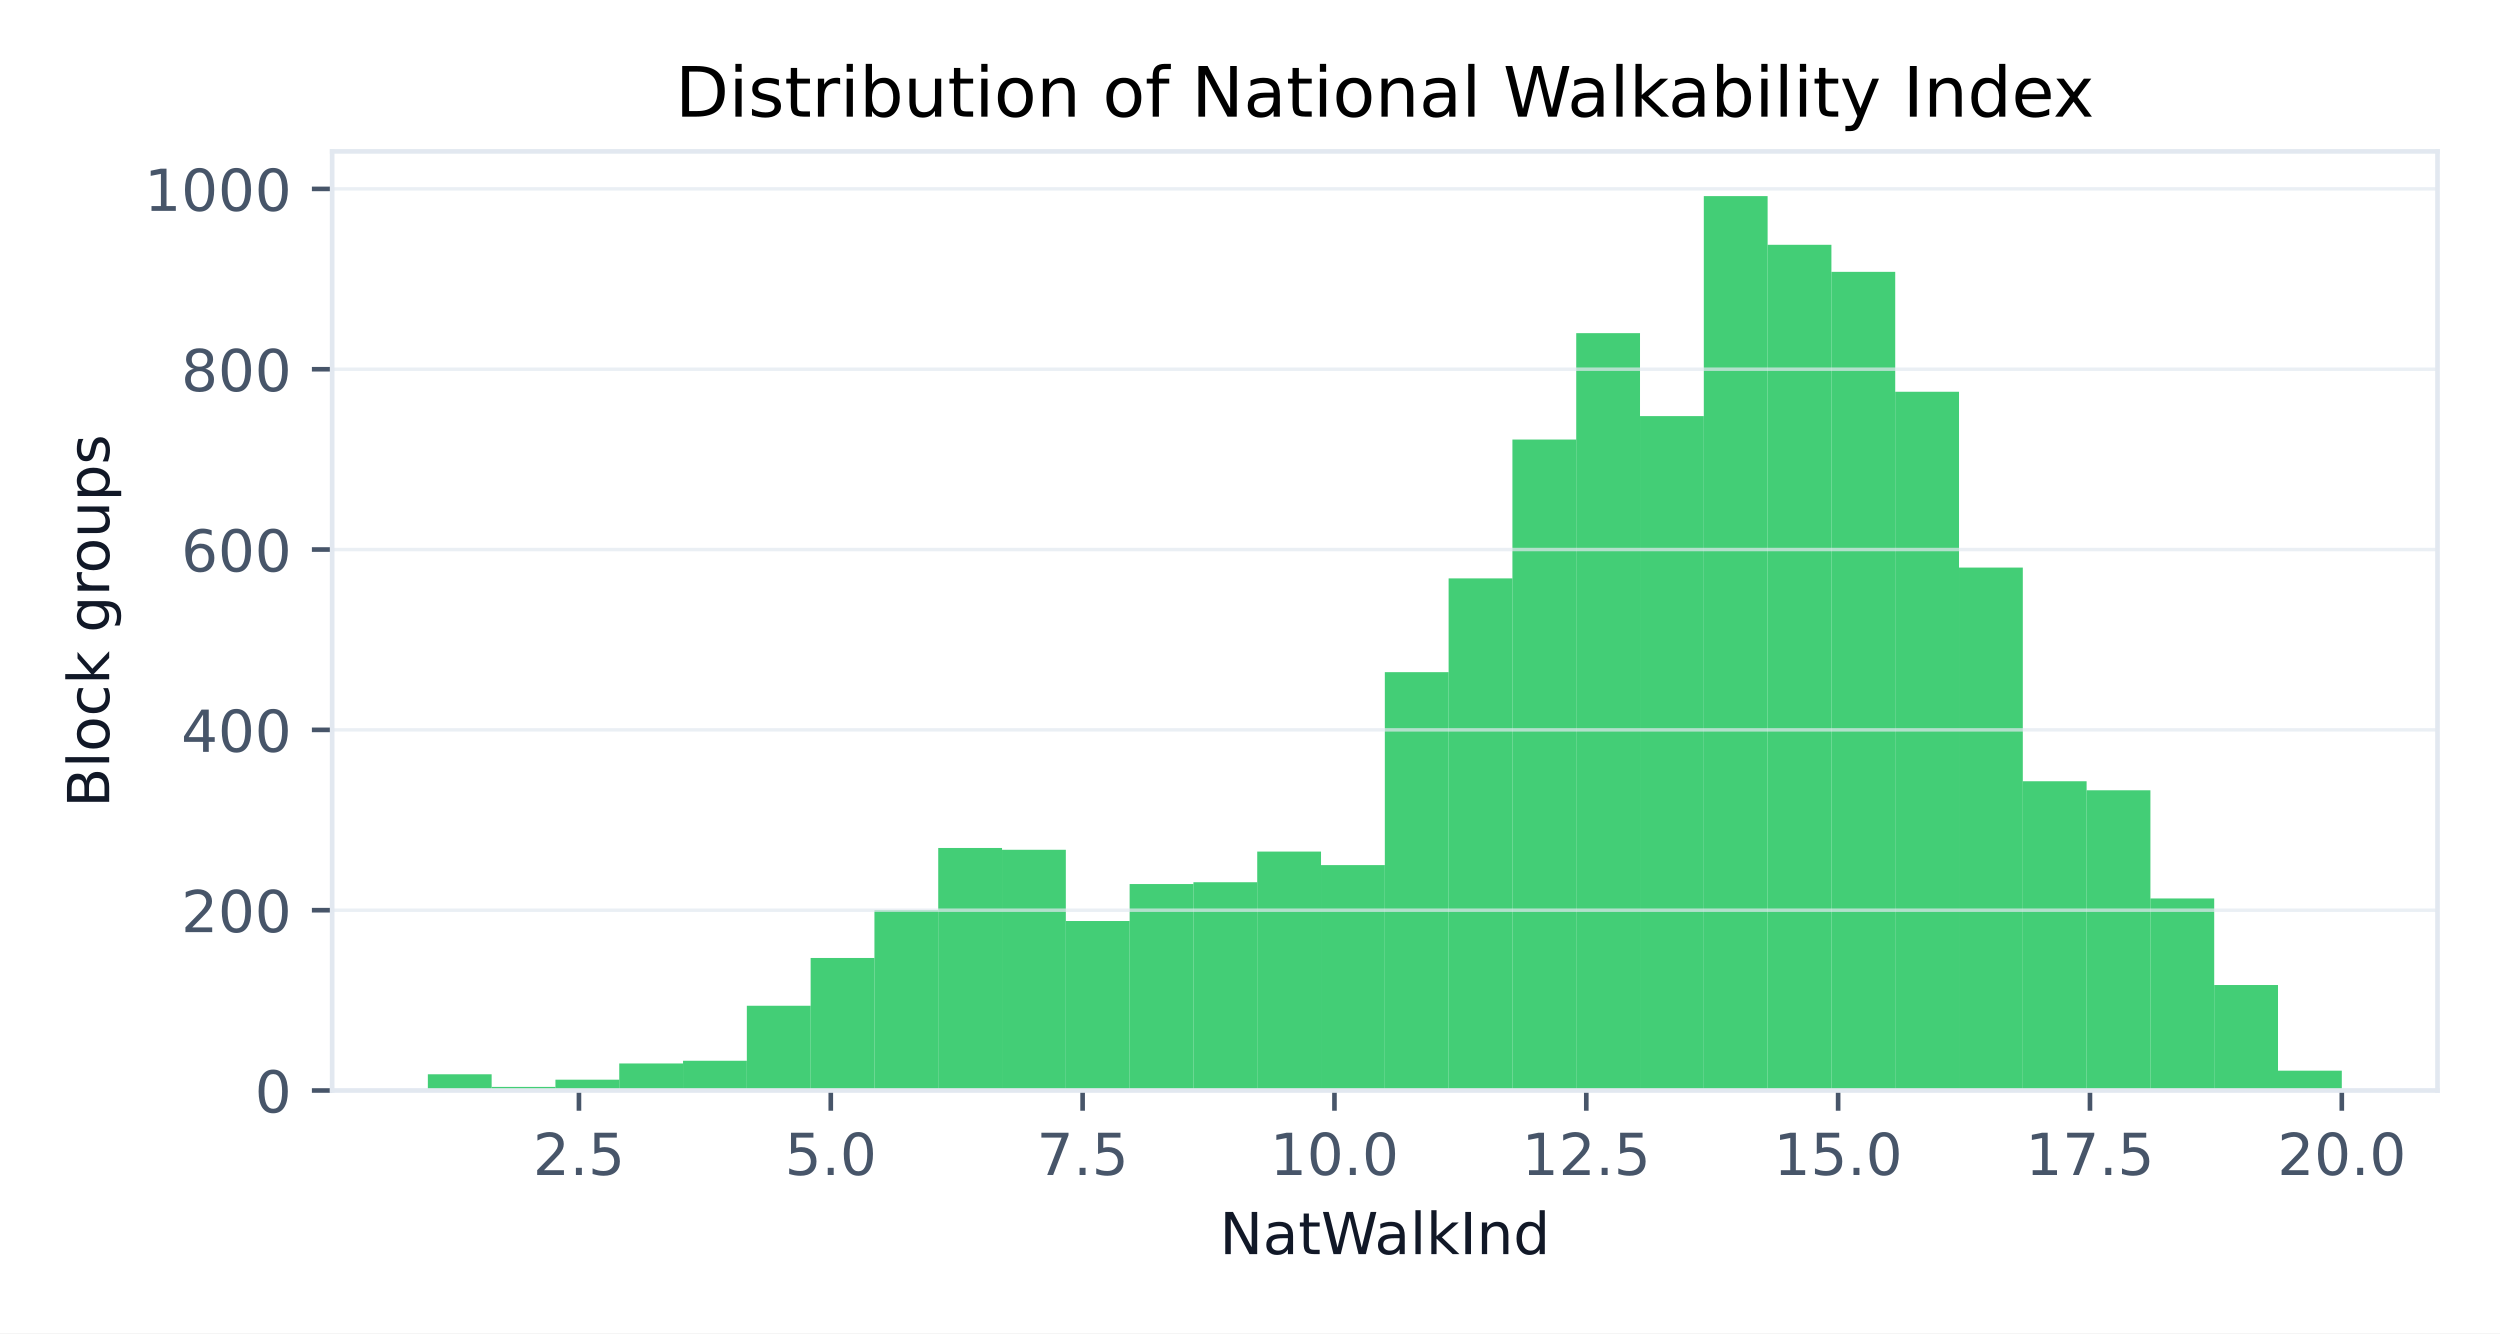
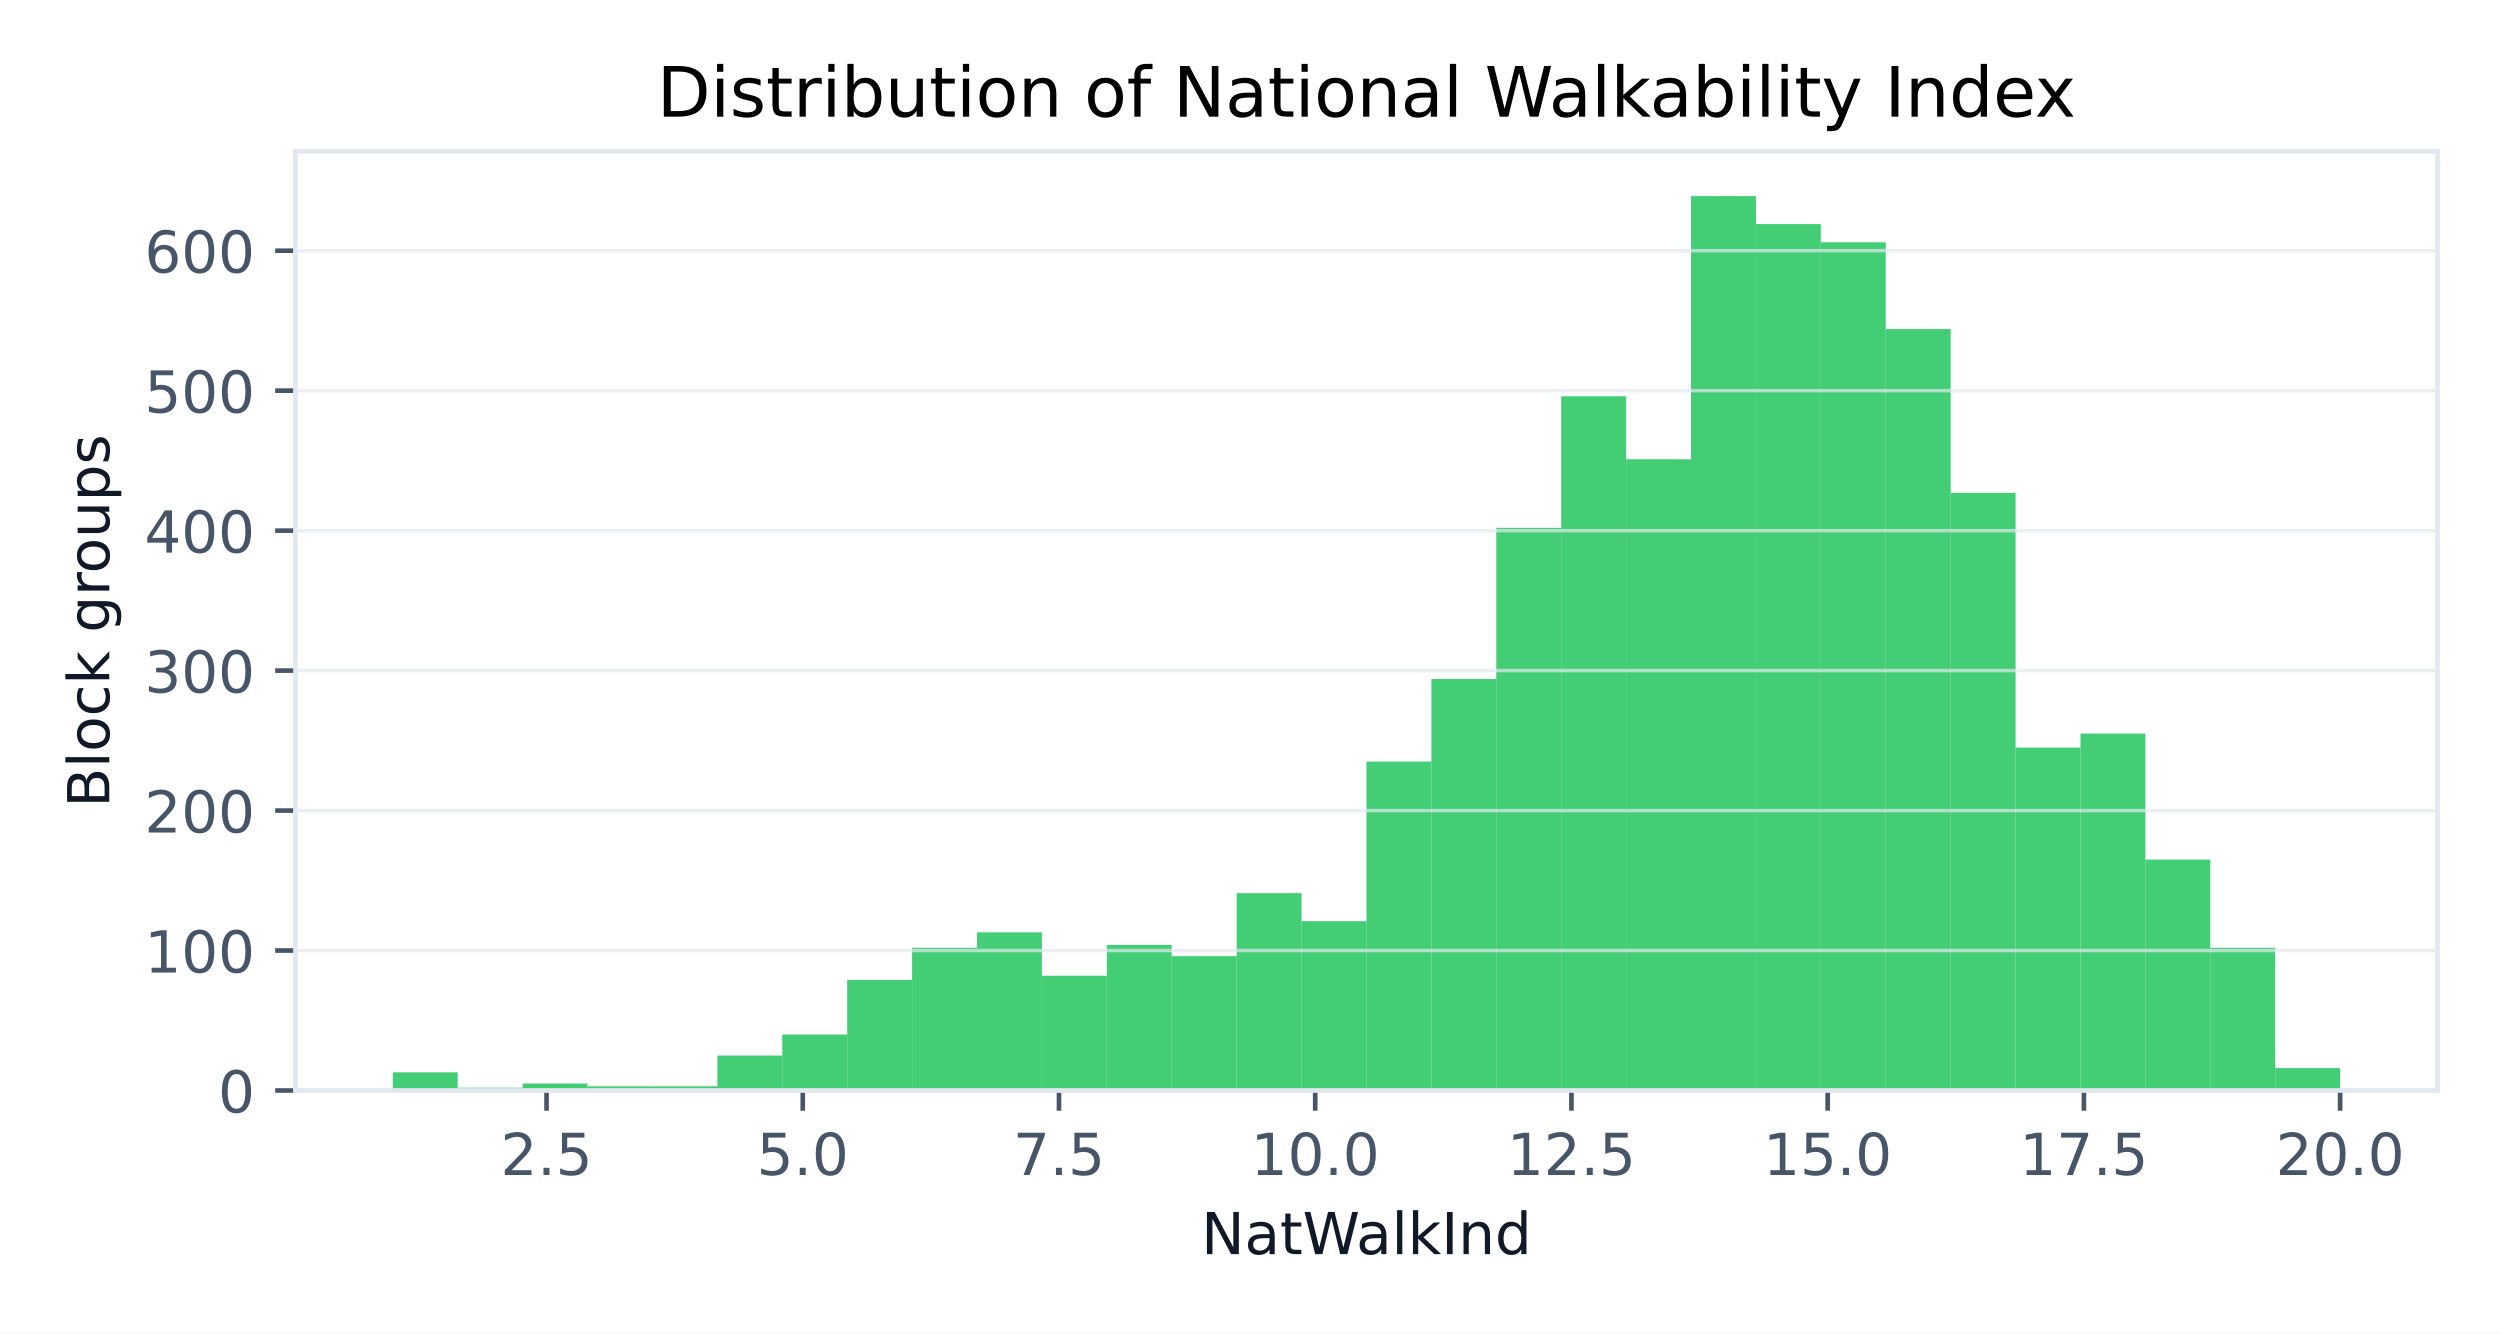
<svg xmlns="http://www.w3.org/2000/svg" xmlns:xlink="http://www.w3.org/1999/xlink" width="432pt" height="230.4pt" viewBox="0 0 432 230.4" version="1.1">
  <defs>
    <style type="text/css">*{stroke-linejoin: round; stroke-linecap: butt}</style>
  </defs>
  <g id="figure_1">
    <g id="patch_1">
      <path d="M 0 230.4  L 432 230.4  L 432 0  L 0 0  z " style="fill: #ffffff" />
    </g>
    <g id="axes_1">
      <g id="patch_2">
-         <path d="M 57.395 188.44  L 421.2 188.44  L 421.2 26.16  L 57.395 26.16  z " style="fill: #ffffff" />
+         <path d="M 51.05 188.44  L 421.2 188.44  L 421.2 26.16  L 51.05 26.16  z " style="fill: #ffffff" />
      </g>
      <g id="patch_3">
-         <path d="M 73.932 188.44  L 84.956 188.44  L 84.956 185.636  L 73.932 185.636  z " clip-path="url(#pb250037f24)" style="fill: #22c55e; opacity: 0.85" />
+         <path d="M 67.875 188.44  L 79.092 188.44  L 79.092 185.296  L 67.875 185.296  z " clip-path="url(#p5203c48e9d)" style="fill: #22c55e; opacity: 0.85" />
      </g>
      <g id="patch_4">
-         <path d="M 84.956 188.44  L 95.98 188.44  L 95.98 187.817  L 84.956 187.817  z " clip-path="url(#pb250037f24)" style="fill: #22c55e; opacity: 0.85" />
+         <path d="M 79.092 188.44  L 90.308 188.44  L 90.308 187.956  L 79.092 187.956  z " clip-path="url(#p5203c48e9d)" style="fill: #22c55e; opacity: 0.85" />
      </g>
      <g id="patch_5">
-         <path d="M 95.98 188.44  L 107.005 188.44  L 107.005 186.57  L 95.98 186.57  z " clip-path="url(#pb250037f24)" style="fill: #22c55e; opacity: 0.85" />
+         <path d="M 90.308 188.44  L 101.525 188.44  L 101.525 187.231  L 90.308 187.231  z " clip-path="url(#p5203c48e9d)" style="fill: #22c55e; opacity: 0.85" />
      </g>
      <g id="patch_6">
-         <path d="M 107.005 188.44  L 118.029 188.44  L 118.029 183.766  L 107.005 183.766  z " clip-path="url(#pb250037f24)" style="fill: #22c55e; opacity: 0.85" />
+         <path d="M 101.525 188.44  L 112.742 188.44  L 112.742 187.714  L 101.525 187.714  z " clip-path="url(#p5203c48e9d)" style="fill: #22c55e; opacity: 0.85" />
      </g>
      <g id="patch_7">
-         <path d="M 118.029 188.44  L 129.054 188.44  L 129.054 183.299  L 118.029 183.299  z " clip-path="url(#pb250037f24)" style="fill: #22c55e; opacity: 0.85" />
+         <path d="M 112.742 188.44  L 123.958 188.44  L 123.958 187.714  L 112.742 187.714  z " clip-path="url(#p5203c48e9d)" style="fill: #22c55e; opacity: 0.85" />
      </g>
      <g id="patch_8">
-         <path d="M 129.054 188.44  L 140.078 188.44  L 140.078 173.795  L 129.054 173.795  z " clip-path="url(#pb250037f24)" style="fill: #22c55e; opacity: 0.85" />
+         <path d="M 123.958 188.44  L 135.175 188.44  L 135.175 182.393  L 123.958 182.393  z " clip-path="url(#p5203c48e9d)" style="fill: #22c55e; opacity: 0.85" />
      </g>
      <g id="patch_9">
-         <path d="M 140.078 188.44  L 151.102 188.44  L 151.102 165.538  L 140.078 165.538  z " clip-path="url(#pb250037f24)" style="fill: #22c55e; opacity: 0.85" />
+         <path d="M 135.175 188.44  L 146.392 188.44  L 146.392 178.765  L 135.175 178.765  z " clip-path="url(#p5203c48e9d)" style="fill: #22c55e; opacity: 0.85" />
      </g>
      <g id="patch_10">
-         <path d="M 151.102 188.44  L 162.127 188.44  L 162.127 157.28  L 151.102 157.28  z " clip-path="url(#pb250037f24)" style="fill: #22c55e; opacity: 0.85" />
+         <path d="M 146.392 188.44  L 157.608 188.44  L 157.608 169.333  L 146.392 169.333  z " clip-path="url(#p5203c48e9d)" style="fill: #22c55e; opacity: 0.85" />
      </g>
      <g id="patch_11">
-         <path d="M 162.127 188.44  L 173.151 188.44  L 173.151 146.53  L 162.127 146.53  z " clip-path="url(#pb250037f24)" style="fill: #22c55e; opacity: 0.85" />
+         <path d="M 157.608 188.44  L 168.825 188.44  L 168.825 163.77  L 157.608 163.77  z " clip-path="url(#p5203c48e9d)" style="fill: #22c55e; opacity: 0.85" />
      </g>
      <g id="patch_12">
-         <path d="M 173.151 188.44  L 184.176 188.44  L 184.176 146.842  L 173.151 146.842  z " clip-path="url(#pb250037f24)" style="fill: #22c55e; opacity: 0.85" />
+         <path d="M 168.825 188.44  L 180.042 188.44  L 180.042 161.109  L 168.825 161.109  z " clip-path="url(#p5203c48e9d)" style="fill: #22c55e; opacity: 0.85" />
      </g>
      <g id="patch_13">
-         <path d="M 184.176 188.44  L 195.2 188.44  L 195.2 159.15  L 184.176 159.15  z " clip-path="url(#pb250037f24)" style="fill: #22c55e; opacity: 0.85" />
+         <path d="M 180.042 188.44  L 191.258 188.44  L 191.258 168.607  L 180.042 168.607  z " clip-path="url(#p5203c48e9d)" style="fill: #22c55e; opacity: 0.85" />
      </g>
      <g id="patch_14">
-         <path d="M 195.2 188.44  L 206.224 188.44  L 206.224 152.762  L 195.2 152.762  z " clip-path="url(#pb250037f24)" style="fill: #22c55e; opacity: 0.85" />
+         <path d="M 191.258 188.44  L 202.475 188.44  L 202.475 163.286  L 191.258 163.286  z " clip-path="url(#p5203c48e9d)" style="fill: #22c55e; opacity: 0.85" />
      </g>
      <g id="patch_15">
-         <path d="M 206.224 188.44  L 217.249 188.44  L 217.249 152.45  L 206.224 152.45  z " clip-path="url(#pb250037f24)" style="fill: #22c55e; opacity: 0.85" />
+         <path d="M 202.475 188.44  L 213.692 188.44  L 213.692 165.221  L 202.475 165.221  z " clip-path="url(#p5203c48e9d)" style="fill: #22c55e; opacity: 0.85" />
      </g>
      <g id="patch_16">
-         <path d="M 217.249 188.44  L 228.273 188.44  L 228.273 147.153  L 217.249 147.153  z " clip-path="url(#pb250037f24)" style="fill: #22c55e; opacity: 0.85" />
+         <path d="M 213.692 188.44  L 224.908 188.44  L 224.908 154.337  L 213.692 154.337  z " clip-path="url(#p5203c48e9d)" style="fill: #22c55e; opacity: 0.85" />
      </g>
      <g id="patch_17">
-         <path d="M 228.273 188.44  L 239.298 188.44  L 239.298 149.49  L 228.273 149.49  z " clip-path="url(#pb250037f24)" style="fill: #22c55e; opacity: 0.85" />
+         <path d="M 224.908 188.44  L 236.125 188.44  L 236.125 159.174  L 224.908 159.174  z " clip-path="url(#p5203c48e9d)" style="fill: #22c55e; opacity: 0.85" />
      </g>
      <g id="patch_18">
-         <path d="M 239.298 188.44  L 250.322 188.44  L 250.322 116.149  L 239.298 116.149  z " clip-path="url(#pb250037f24)" style="fill: #22c55e; opacity: 0.85" />
+         <path d="M 236.125 188.44  L 247.342 188.44  L 247.342 131.601  L 236.125 131.601  z " clip-path="url(#p5203c48e9d)" style="fill: #22c55e; opacity: 0.85" />
      </g>
      <g id="patch_19">
-         <path d="M 250.322 188.44  L 261.346 188.44  L 261.346 99.946  L 250.322 99.946  z " clip-path="url(#pb250037f24)" style="fill: #22c55e; opacity: 0.85" />
+         <path d="M 247.342 188.44  L 258.558 188.44  L 258.558 117.331  L 247.342 117.331  z " clip-path="url(#p5203c48e9d)" style="fill: #22c55e; opacity: 0.85" />
      </g>
      <g id="patch_20">
-         <path d="M 261.346 188.44  L 272.371 188.44  L 272.371 75.953  L 261.346 75.953  z " clip-path="url(#pb250037f24)" style="fill: #22c55e; opacity: 0.85" />
+         <path d="M 258.558 188.44  L 269.775 188.44  L 269.775 91.21  L 258.558 91.21  z " clip-path="url(#p5203c48e9d)" style="fill: #22c55e; opacity: 0.85" />
      </g>
      <g id="patch_21">
-         <path d="M 272.371 188.44  L 283.395 188.44  L 283.395 57.569  L 272.371 57.569  z " clip-path="url(#pb250037f24)" style="fill: #22c55e; opacity: 0.85" />
+         <path d="M 269.775 188.44  L 280.992 188.44  L 280.992 68.474  L 269.775 68.474  z " clip-path="url(#p5203c48e9d)" style="fill: #22c55e; opacity: 0.85" />
      </g>
      <g id="patch_22">
-         <path d="M 283.395 188.44  L 294.419 188.44  L 294.419 71.903  L 283.395 71.903  z " clip-path="url(#pb250037f24)" style="fill: #22c55e; opacity: 0.85" />
+         <path d="M 280.992 188.44  L 292.208 188.44  L 292.208 79.358  L 280.992 79.358  z " clip-path="url(#p5203c48e9d)" style="fill: #22c55e; opacity: 0.85" />
      </g>
      <g id="patch_23">
-         <path d="M 294.419 188.44  L 305.444 188.44  L 305.444 33.888  L 294.419 33.888  z " clip-path="url(#pb250037f24)" style="fill: #22c55e; opacity: 0.85" />
+         <path d="M 292.208 188.44  L 303.425 188.44  L 303.425 33.888  L 292.208 33.888  z " clip-path="url(#p5203c48e9d)" style="fill: #22c55e; opacity: 0.85" />
      </g>
      <g id="patch_24">
-         <path d="M 305.444 188.44  L 316.468 188.44  L 316.468 42.301  L 305.444 42.301  z " clip-path="url(#pb250037f24)" style="fill: #22c55e; opacity: 0.85" />
+         <path d="M 303.425 188.44  L 314.642 188.44  L 314.642 38.725  L 303.425 38.725  z " clip-path="url(#p5203c48e9d)" style="fill: #22c55e; opacity: 0.85" />
      </g>
      <g id="patch_25">
-         <path d="M 316.468 188.44  L 327.493 188.44  L 327.493 46.975  L 316.468 46.975  z " clip-path="url(#pb250037f24)" style="fill: #22c55e; opacity: 0.85" />
+         <path d="M 314.642 188.44  L 325.858 188.44  L 325.858 41.869  L 314.642 41.869  z " clip-path="url(#p5203c48e9d)" style="fill: #22c55e; opacity: 0.85" />
      </g>
      <g id="patch_26">
-         <path d="M 327.493 188.44  L 338.517 188.44  L 338.517 67.696  L 327.493 67.696  z " clip-path="url(#pb250037f24)" style="fill: #22c55e; opacity: 0.85" />
+         <path d="M 325.858 188.44  L 337.075 188.44  L 337.075 56.865  L 325.858 56.865  z " clip-path="url(#p5203c48e9d)" style="fill: #22c55e; opacity: 0.85" />
      </g>
      <g id="patch_27">
-         <path d="M 338.517 188.44  L 349.541 188.44  L 349.541 98.077  L 338.517 98.077  z " clip-path="url(#pb250037f24)" style="fill: #22c55e; opacity: 0.85" />
+         <path d="M 337.075 188.44  L 348.292 188.44  L 348.292 85.163  L 337.075 85.163  z " clip-path="url(#p5203c48e9d)" style="fill: #22c55e; opacity: 0.85" />
      </g>
      <g id="patch_28">
-         <path d="M 349.541 188.44  L 360.566 188.44  L 360.566 135.001  L 349.541 135.001  z " clip-path="url(#pb250037f24)" style="fill: #22c55e; opacity: 0.85" />
+         <path d="M 348.292 188.44  L 359.508 188.44  L 359.508 129.183  L 348.292 129.183  z " clip-path="url(#p5203c48e9d)" style="fill: #22c55e; opacity: 0.85" />
      </g>
      <g id="patch_29">
-         <path d="M 360.566 188.44  L 371.59 188.44  L 371.59 136.559  L 360.566 136.559  z " clip-path="url(#pb250037f24)" style="fill: #22c55e; opacity: 0.85" />
+         <path d="M 359.508 188.44  L 370.725 188.44  L 370.725 126.764  L 359.508 126.764  z " clip-path="url(#p5203c48e9d)" style="fill: #22c55e; opacity: 0.85" />
      </g>
      <g id="patch_30">
-         <path d="M 371.59 188.44  L 382.615 188.44  L 382.615 155.255  L 371.59 155.255  z " clip-path="url(#pb250037f24)" style="fill: #22c55e; opacity: 0.85" />
+         <path d="M 370.725 188.44  L 381.942 188.44  L 381.942 148.532  L 370.725 148.532  z " clip-path="url(#p5203c48e9d)" style="fill: #22c55e; opacity: 0.85" />
      </g>
      <g id="patch_31">
-         <path d="M 382.615 188.44  L 393.639 188.44  L 393.639 170.212  L 382.615 170.212  z " clip-path="url(#pb250037f24)" style="fill: #22c55e; opacity: 0.85" />
+         <path d="M 381.942 188.44  L 393.158 188.44  L 393.158 163.77  L 381.942 163.77  z " clip-path="url(#p5203c48e9d)" style="fill: #22c55e; opacity: 0.85" />
      </g>
      <g id="patch_32">
-         <path d="M 393.639 188.44  L 404.663 188.44  L 404.663 185.012  L 393.639 185.012  z " clip-path="url(#pb250037f24)" style="fill: #22c55e; opacity: 0.85" />
+         <path d="M 393.158 188.44  L 404.375 188.44  L 404.375 184.57  L 393.158 184.57  z " clip-path="url(#p5203c48e9d)" style="fill: #22c55e; opacity: 0.85" />
      </g>
      <g id="matplotlib.axis_1">
        <g id="xtick_1">
          <g id="line2d_1">
            <defs>
-               <path id="mad23f9f69b" d="M 0 0  L 0 3.5  " style="stroke: #475569; stroke-width: 0.8" />
+               <path id="m2f52bd25ed" d="M 0 0  L 0 3.5  " style="stroke: #475569; stroke-width: 0.8" />
            </defs>
            <g>
-               <use xlink:href="#mad23f9f69b" x="100.042" y="188.44" style="fill: #475569; stroke: #475569; stroke-width: 0.8" />
+               <use xlink:href="#m2f52bd25ed" x="94.441" y="188.44" style="fill: #475569; stroke: #475569; stroke-width: 0.8" />
            </g>
          </g>
          <g id="text_1">
-             <text style="font-size: 10px; font-family: 'DejaVu Sans', 'Bitstream Vera Sans', 'Computer Modern Sans Serif', 'Lucida Grande', 'Verdana', 'Geneva', 'Lucid', 'Arial', 'Helvetica', 'Avant Garde', sans-serif; text-anchor: middle; fill: #475569" x="100.042" y="203.038" transform="rotate(-0 100.042 203.0384)">2.5</text>
+             <text style="font-size: 10px; font-family: 'DejaVu Sans', 'Bitstream Vera Sans', 'Computer Modern Sans Serif', 'Lucida Grande', 'Verdana', 'Geneva', 'Lucid', 'Arial', 'Helvetica', 'Avant Garde', sans-serif; text-anchor: middle; fill: #475569" x="94.441" y="203.038" transform="rotate(-0 94.44079 203.0384)">2.5</text>
          </g>
        </g>
        <g id="xtick_2">
          <g id="line2d_2">
            <g>
-               <use xlink:href="#mad23f9f69b" x="143.559" y="188.44" style="fill: #475569; stroke: #475569; stroke-width: 0.8" />
+               <use xlink:href="#m2f52bd25ed" x="138.717" y="188.44" style="fill: #475569; stroke: #475569; stroke-width: 0.8" />
            </g>
          </g>
          <g id="text_2">
-             <text style="font-size: 10px; font-family: 'DejaVu Sans', 'Bitstream Vera Sans', 'Computer Modern Sans Serif', 'Lucida Grande', 'Verdana', 'Geneva', 'Lucid', 'Arial', 'Helvetica', 'Avant Garde', sans-serif; text-anchor: middle; fill: #475569" x="143.559" y="203.038" transform="rotate(-0 143.5593 203.0384)">5.0</text>
+             <text style="font-size: 10px; font-family: 'DejaVu Sans', 'Bitstream Vera Sans', 'Computer Modern Sans Serif', 'Lucida Grande', 'Verdana', 'Geneva', 'Lucid', 'Arial', 'Helvetica', 'Avant Garde', sans-serif; text-anchor: middle; fill: #475569" x="138.717" y="203.038" transform="rotate(-0 138.7171 203.0384)">5.0</text>
          </g>
        </g>
        <g id="xtick_3">
          <g id="line2d_3">
            <g>
-               <use xlink:href="#mad23f9f69b" x="187.077" y="188.44" style="fill: #475569; stroke: #475569; stroke-width: 0.8" />
+               <use xlink:href="#m2f52bd25ed" x="182.993" y="188.44" style="fill: #475569; stroke: #475569; stroke-width: 0.8" />
            </g>
          </g>
          <g id="text_3">
-             <text style="font-size: 10px; font-family: 'DejaVu Sans', 'Bitstream Vera Sans', 'Computer Modern Sans Serif', 'Lucida Grande', 'Verdana', 'Geneva', 'Lucid', 'Arial', 'Helvetica', 'Avant Garde', sans-serif; text-anchor: middle; fill: #475569" x="187.077" y="203.038" transform="rotate(-0 187.0767 203.0384)">7.5</text>
+             <text style="font-size: 10px; font-family: 'DejaVu Sans', 'Bitstream Vera Sans', 'Computer Modern Sans Serif', 'Lucida Grande', 'Verdana', 'Geneva', 'Lucid', 'Arial', 'Helvetica', 'Avant Garde', sans-serif; text-anchor: middle; fill: #475569" x="182.993" y="203.038" transform="rotate(-0 182.9934 203.0384)">7.5</text>
          </g>
        </g>
        <g id="xtick_4">
          <g id="line2d_4">
            <g>
-               <use xlink:href="#mad23f9f69b" x="230.594" y="188.44" style="fill: #475569; stroke: #475569; stroke-width: 0.8" />
+               <use xlink:href="#m2f52bd25ed" x="227.27" y="188.44" style="fill: #475569; stroke: #475569; stroke-width: 0.8" />
            </g>
          </g>
          <g id="text_4">
-             <text style="font-size: 10px; font-family: 'DejaVu Sans', 'Bitstream Vera Sans', 'Computer Modern Sans Serif', 'Lucida Grande', 'Verdana', 'Geneva', 'Lucid', 'Arial', 'Helvetica', 'Avant Garde', sans-serif; text-anchor: middle; fill: #475569" x="230.594" y="203.038" transform="rotate(-0 230.594 203.0384)">10.0</text>
+             <text style="font-size: 10px; font-family: 'DejaVu Sans', 'Bitstream Vera Sans', 'Computer Modern Sans Serif', 'Lucida Grande', 'Verdana', 'Geneva', 'Lucid', 'Arial', 'Helvetica', 'Avant Garde', sans-serif; text-anchor: middle; fill: #475569" x="227.27" y="203.038" transform="rotate(-0 227.2697 203.0384)">10.0</text>
          </g>
        </g>
        <g id="xtick_5">
          <g id="line2d_5">
            <g>
-               <use xlink:href="#mad23f9f69b" x="274.111" y="188.44" style="fill: #475569; stroke: #475569; stroke-width: 0.8" />
+               <use xlink:href="#m2f52bd25ed" x="271.546" y="188.44" style="fill: #475569; stroke: #475569; stroke-width: 0.8" />
            </g>
          </g>
          <g id="text_5">
-             <text style="font-size: 10px; font-family: 'DejaVu Sans', 'Bitstream Vera Sans', 'Computer Modern Sans Serif', 'Lucida Grande', 'Verdana', 'Geneva', 'Lucid', 'Arial', 'Helvetica', 'Avant Garde', sans-serif; text-anchor: middle; fill: #475569" x="274.111" y="203.038" transform="rotate(-0 274.1114 203.0384)">12.5</text>
+             <text style="font-size: 10px; font-family: 'DejaVu Sans', 'Bitstream Vera Sans', 'Computer Modern Sans Serif', 'Lucida Grande', 'Verdana', 'Geneva', 'Lucid', 'Arial', 'Helvetica', 'Avant Garde', sans-serif; text-anchor: middle; fill: #475569" x="271.546" y="203.038" transform="rotate(-0 271.5461 203.0384)">12.5</text>
          </g>
        </g>
        <g id="xtick_6">
          <g id="line2d_6">
            <g>
-               <use xlink:href="#mad23f9f69b" x="317.629" y="188.44" style="fill: #475569; stroke: #475569; stroke-width: 0.8" />
+               <use xlink:href="#m2f52bd25ed" x="315.822" y="188.44" style="fill: #475569; stroke: #475569; stroke-width: 0.8" />
            </g>
          </g>
          <g id="text_6">
-             <text style="font-size: 10px; font-family: 'DejaVu Sans', 'Bitstream Vera Sans', 'Computer Modern Sans Serif', 'Lucida Grande', 'Verdana', 'Geneva', 'Lucid', 'Arial', 'Helvetica', 'Avant Garde', sans-serif; text-anchor: middle; fill: #475569" x="317.629" y="203.038" transform="rotate(-0 317.6287 203.0384)">15.0</text>
+             <text style="font-size: 10px; font-family: 'DejaVu Sans', 'Bitstream Vera Sans', 'Computer Modern Sans Serif', 'Lucida Grande', 'Verdana', 'Geneva', 'Lucid', 'Arial', 'Helvetica', 'Avant Garde', sans-serif; text-anchor: middle; fill: #475569" x="315.822" y="203.038" transform="rotate(-0 315.8224 203.0384)">15.0</text>
          </g>
        </g>
        <g id="xtick_7">
          <g id="line2d_7">
            <g>
-               <use xlink:href="#mad23f9f69b" x="361.146" y="188.44" style="fill: #475569; stroke: #475569; stroke-width: 0.8" />
+               <use xlink:href="#m2f52bd25ed" x="360.099" y="188.44" style="fill: #475569; stroke: #475569; stroke-width: 0.8" />
            </g>
          </g>
          <g id="text_7">
-             <text style="font-size: 10px; font-family: 'DejaVu Sans', 'Bitstream Vera Sans', 'Computer Modern Sans Serif', 'Lucida Grande', 'Verdana', 'Geneva', 'Lucid', 'Arial', 'Helvetica', 'Avant Garde', sans-serif; text-anchor: middle; fill: #475569" x="361.146" y="203.038" transform="rotate(-0 361.1461 203.0384)">17.5</text>
+             <text style="font-size: 10px; font-family: 'DejaVu Sans', 'Bitstream Vera Sans', 'Computer Modern Sans Serif', 'Lucida Grande', 'Verdana', 'Geneva', 'Lucid', 'Arial', 'Helvetica', 'Avant Garde', sans-serif; text-anchor: middle; fill: #475569" x="360.099" y="203.038" transform="rotate(-0 360.0987 203.0384)">17.5</text>
          </g>
        </g>
        <g id="xtick_8">
          <g id="line2d_8">
            <g>
-               <use xlink:href="#mad23f9f69b" x="404.663" y="188.44" style="fill: #475569; stroke: #475569; stroke-width: 0.8" />
+               <use xlink:href="#m2f52bd25ed" x="404.375" y="188.44" style="fill: #475569; stroke: #475569; stroke-width: 0.8" />
            </g>
          </g>
          <g id="text_8">
-             <text style="font-size: 10px; font-family: 'DejaVu Sans', 'Bitstream Vera Sans', 'Computer Modern Sans Serif', 'Lucida Grande', 'Verdana', 'Geneva', 'Lucid', 'Arial', 'Helvetica', 'Avant Garde', sans-serif; text-anchor: middle; fill: #475569" x="404.663" y="203.038" transform="rotate(-0 404.6634 203.0384)">20.0</text>
+             <text style="font-size: 10px; font-family: 'DejaVu Sans', 'Bitstream Vera Sans', 'Computer Modern Sans Serif', 'Lucida Grande', 'Verdana', 'Geneva', 'Lucid', 'Arial', 'Helvetica', 'Avant Garde', sans-serif; text-anchor: middle; fill: #475569" x="404.375" y="203.038" transform="rotate(-0 404.375 203.0384)">20.0</text>
          </g>
        </g>
        <g id="text_9">
-           <text style="font-size: 10px; font-family: 'DejaVu Sans', 'Bitstream Vera Sans', 'Computer Modern Sans Serif', 'Lucida Grande', 'Verdana', 'Geneva', 'Lucid', 'Arial', 'Helvetica', 'Avant Garde', sans-serif; text-anchor: middle; fill: #111827" x="239.298" y="216.717" transform="rotate(-0 239.2975 216.7166)">NatWalkInd</text>
+           <text style="font-size: 10px; font-family: 'DejaVu Sans', 'Bitstream Vera Sans', 'Computer Modern Sans Serif', 'Lucida Grande', 'Verdana', 'Geneva', 'Lucid', 'Arial', 'Helvetica', 'Avant Garde', sans-serif; text-anchor: middle; fill: #111827" x="236.125" y="216.717" transform="rotate(-0 236.125 216.7166)">NatWalkInd</text>
        </g>
      </g>
      <g id="matplotlib.axis_2">
        <g id="ytick_1">
          <g id="line2d_9">
-             <path d="M 57.395 188.44  L 421.2 188.44  " clip-path="url(#pb250037f24)" style="fill: none; stroke: #e2e8f0; stroke-opacity: 0.7; stroke-width: 0.6; stroke-linecap: square" />
+             <path d="M 51.05 188.44  L 421.2 188.44  " clip-path="url(#p5203c48e9d)" style="fill: none; stroke: #e2e8f0; stroke-opacity: 0.7; stroke-width: 0.6; stroke-linecap: square" />
          </g>
          <g id="line2d_10">
            <defs>
-               <path id="mb8e4fb724c" d="M 0 0  L -3.5 0  " style="stroke: #475569; stroke-width: 0.8" />
+               <path id="m5016042253" d="M 0 0  L -3.5 0  " style="stroke: #475569; stroke-width: 0.8" />
            </defs>
            <g>
-               <use xlink:href="#mb8e4fb724c" x="57.395" y="188.44" style="fill: #475569; stroke: #475569; stroke-width: 0.8" />
+               <use xlink:href="#m5016042253" x="51.05" y="188.44" style="fill: #475569; stroke: #475569; stroke-width: 0.8" />
            </g>
          </g>
          <g id="text_10">
-             <text style="font-size: 10px; font-family: 'DejaVu Sans', 'Bitstream Vera Sans', 'Computer Modern Sans Serif', 'Lucida Grande', 'Verdana', 'Geneva', 'Lucid', 'Arial', 'Helvetica', 'Avant Garde', sans-serif; text-anchor: end; fill: #475569" x="50.395" y="192.239" transform="rotate(-0 50.395 192.2392)">0</text>
+             <text style="font-size: 10px; font-family: 'DejaVu Sans', 'Bitstream Vera Sans', 'Computer Modern Sans Serif', 'Lucida Grande', 'Verdana', 'Geneva', 'Lucid', 'Arial', 'Helvetica', 'Avant Garde', sans-serif; text-anchor: end; fill: #475569" x="44.05" y="192.239" transform="rotate(-0 44.05 192.2392)">0</text>
          </g>
        </g>
        <g id="ytick_2">
          <g id="line2d_11">
-             <path d="M 57.395 157.28  L 421.2 157.28  " clip-path="url(#pb250037f24)" style="fill: none; stroke: #e2e8f0; stroke-opacity: 0.7; stroke-width: 0.6; stroke-linecap: square" />
+             <path d="M 51.05 164.253  L 421.2 164.253  " clip-path="url(#p5203c48e9d)" style="fill: none; stroke: #e2e8f0; stroke-opacity: 0.7; stroke-width: 0.6; stroke-linecap: square" />
          </g>
          <g id="line2d_12">
            <g>
-               <use xlink:href="#mb8e4fb724c" x="57.395" y="157.28" style="fill: #475569; stroke: #475569; stroke-width: 0.8" />
+               <use xlink:href="#m5016042253" x="51.05" y="164.253" style="fill: #475569; stroke: #475569; stroke-width: 0.8" />
            </g>
          </g>
          <g id="text_11">
-             <text style="font-size: 10px; font-family: 'DejaVu Sans', 'Bitstream Vera Sans', 'Computer Modern Sans Serif', 'Lucida Grande', 'Verdana', 'Geneva', 'Lucid', 'Arial', 'Helvetica', 'Avant Garde', sans-serif; text-anchor: end; fill: #475569" x="50.395" y="161.079" transform="rotate(-0 50.395 161.0795)">200</text>
+             <text style="font-size: 10px; font-family: 'DejaVu Sans', 'Bitstream Vera Sans', 'Computer Modern Sans Serif', 'Lucida Grande', 'Verdana', 'Geneva', 'Lucid', 'Arial', 'Helvetica', 'Avant Garde', sans-serif; text-anchor: end; fill: #475569" x="44.05" y="168.053" transform="rotate(-0 44.05 168.0526)">100</text>
          </g>
        </g>
        <g id="ytick_3">
          <g id="line2d_13">
-             <path d="M 57.395 126.12  L 421.2 126.12  " clip-path="url(#pb250037f24)" style="fill: none; stroke: #e2e8f0; stroke-opacity: 0.7; stroke-width: 0.6; stroke-linecap: square" />
+             <path d="M 51.05 140.067  L 421.2 140.067  " clip-path="url(#p5203c48e9d)" style="fill: none; stroke: #e2e8f0; stroke-opacity: 0.7; stroke-width: 0.6; stroke-linecap: square" />
          </g>
          <g id="line2d_14">
            <g>
-               <use xlink:href="#mb8e4fb724c" x="57.395" y="126.12" style="fill: #475569; stroke: #475569; stroke-width: 0.8" />
+               <use xlink:href="#m5016042253" x="51.05" y="140.067" style="fill: #475569; stroke: #475569; stroke-width: 0.8" />
            </g>
          </g>
          <g id="text_12">
-             <text style="font-size: 10px; font-family: 'DejaVu Sans', 'Bitstream Vera Sans', 'Computer Modern Sans Serif', 'Lucida Grande', 'Verdana', 'Geneva', 'Lucid', 'Arial', 'Helvetica', 'Avant Garde', sans-serif; text-anchor: end; fill: #475569" x="50.395" y="129.92" transform="rotate(-0 50.395 129.9197)">400</text>
+             <text style="font-size: 10px; font-family: 'DejaVu Sans', 'Bitstream Vera Sans', 'Computer Modern Sans Serif', 'Lucida Grande', 'Verdana', 'Geneva', 'Lucid', 'Arial', 'Helvetica', 'Avant Garde', sans-serif; text-anchor: end; fill: #475569" x="44.05" y="143.866" transform="rotate(-0 44.05 143.866)">200</text>
          </g>
        </g>
        <g id="ytick_4">
          <g id="line2d_15">
-             <path d="M 57.395 94.961  L 421.2 94.961  " clip-path="url(#pb250037f24)" style="fill: none; stroke: #e2e8f0; stroke-opacity: 0.7; stroke-width: 0.6; stroke-linecap: square" />
+             <path d="M 51.05 115.88  L 421.2 115.88  " clip-path="url(#p5203c48e9d)" style="fill: none; stroke: #e2e8f0; stroke-opacity: 0.7; stroke-width: 0.6; stroke-linecap: square" />
          </g>
          <g id="line2d_16">
            <g>
-               <use xlink:href="#mb8e4fb724c" x="57.395" y="94.961" style="fill: #475569; stroke: #475569; stroke-width: 0.8" />
+               <use xlink:href="#m5016042253" x="51.05" y="115.88" style="fill: #475569; stroke: #475569; stroke-width: 0.8" />
            </g>
          </g>
          <g id="text_13">
-             <text style="font-size: 10px; font-family: 'DejaVu Sans', 'Bitstream Vera Sans', 'Computer Modern Sans Serif', 'Lucida Grande', 'Verdana', 'Geneva', 'Lucid', 'Arial', 'Helvetica', 'Avant Garde', sans-serif; text-anchor: end; fill: #475569" x="50.395" y="98.76" transform="rotate(-0 50.395 98.75996)">600</text>
+             <text style="font-size: 10px; font-family: 'DejaVu Sans', 'Bitstream Vera Sans', 'Computer Modern Sans Serif', 'Lucida Grande', 'Verdana', 'Geneva', 'Lucid', 'Arial', 'Helvetica', 'Avant Garde', sans-serif; text-anchor: end; fill: #475569" x="44.05" y="119.679" transform="rotate(-0 44.05 119.6794)">300</text>
          </g>
        </g>
        <g id="ytick_5">
          <g id="line2d_17">
-             <path d="M 57.395 63.801  L 421.2 63.801  " clip-path="url(#pb250037f24)" style="fill: none; stroke: #e2e8f0; stroke-opacity: 0.7; stroke-width: 0.6; stroke-linecap: square" />
+             <path d="M 51.05 91.694  L 421.2 91.694  " clip-path="url(#p5203c48e9d)" style="fill: none; stroke: #e2e8f0; stroke-opacity: 0.7; stroke-width: 0.6; stroke-linecap: square" />
          </g>
          <g id="line2d_18">
            <g>
-               <use xlink:href="#mb8e4fb724c" x="57.395" y="63.801" style="fill: #475569; stroke: #475569; stroke-width: 0.8" />
+               <use xlink:href="#m5016042253" x="51.05" y="91.694" style="fill: #475569; stroke: #475569; stroke-width: 0.8" />
            </g>
          </g>
          <g id="text_14">
-             <text style="font-size: 10px; font-family: 'DejaVu Sans', 'Bitstream Vera Sans', 'Computer Modern Sans Serif', 'Lucida Grande', 'Verdana', 'Geneva', 'Lucid', 'Arial', 'Helvetica', 'Avant Garde', sans-serif; text-anchor: end; fill: #475569" x="50.395" y="67.6" transform="rotate(-0 50.395 67.6002)">800</text>
+             <text style="font-size: 10px; font-family: 'DejaVu Sans', 'Bitstream Vera Sans', 'Computer Modern Sans Serif', 'Lucida Grande', 'Verdana', 'Geneva', 'Lucid', 'Arial', 'Helvetica', 'Avant Garde', sans-serif; text-anchor: end; fill: #475569" x="44.05" y="95.493" transform="rotate(-0 44.05 95.49281)">400</text>
          </g>
        </g>
        <g id="ytick_6">
          <g id="line2d_19">
-             <path d="M 57.395 32.641  L 421.2 32.641  " clip-path="url(#pb250037f24)" style="fill: none; stroke: #e2e8f0; stroke-opacity: 0.7; stroke-width: 0.6; stroke-linecap: square" />
+             <path d="M 51.05 67.507  L 421.2 67.507  " clip-path="url(#p5203c48e9d)" style="fill: none; stroke: #e2e8f0; stroke-opacity: 0.7; stroke-width: 0.6; stroke-linecap: square" />
          </g>
          <g id="line2d_20">
            <g>
-               <use xlink:href="#mb8e4fb724c" x="57.395" y="32.641" style="fill: #475569; stroke: #475569; stroke-width: 0.8" />
+               <use xlink:href="#m5016042253" x="51.05" y="67.507" style="fill: #475569; stroke: #475569; stroke-width: 0.8" />
            </g>
          </g>
          <g id="text_15">
-             <text style="font-size: 10px; font-family: 'DejaVu Sans', 'Bitstream Vera Sans', 'Computer Modern Sans Serif', 'Lucida Grande', 'Verdana', 'Geneva', 'Lucid', 'Arial', 'Helvetica', 'Avant Garde', sans-serif; text-anchor: end; fill: #475569" x="50.395" y="36.44" transform="rotate(-0 50.395 36.44045)">1000</text>
-           </g>
-         </g>
-         <g id="text_16">
-           <text style="font-size: 10px; font-family: 'DejaVu Sans', 'Bitstream Vera Sans', 'Computer Modern Sans Serif', 'Lucida Grande', 'Verdana', 'Geneva', 'Lucid', 'Arial', 'Helvetica', 'Avant Garde', sans-serif; text-anchor: middle; fill: #111827" x="18.865" y="107.3" transform="rotate(-90 18.86531 107.3)">Block groups</text>
+             <text style="font-size: 10px; font-family: 'DejaVu Sans', 'Bitstream Vera Sans', 'Computer Modern Sans Serif', 'Lucida Grande', 'Verdana', 'Geneva', 'Lucid', 'Arial', 'Helvetica', 'Avant Garde', sans-serif; text-anchor: end; fill: #475569" x="44.05" y="71.306" transform="rotate(-0 44.05 71.30621)">500</text>
+           </g>
+         </g>
+         <g id="ytick_7">
+           <g id="line2d_21">
+             <path d="M 51.05 43.32  L 421.2 43.32  " clip-path="url(#p5203c48e9d)" style="fill: none; stroke: #e2e8f0; stroke-opacity: 0.7; stroke-width: 0.6; stroke-linecap: square" />
+           </g>
+           <g id="line2d_22">
+             <g>
+               <use xlink:href="#m5016042253" x="51.05" y="43.32" style="fill: #475569; stroke: #475569; stroke-width: 0.8" />
+             </g>
+           </g>
+           <g id="text_16">
+             <text style="font-size: 10px; font-family: 'DejaVu Sans', 'Bitstream Vera Sans', 'Computer Modern Sans Serif', 'Lucida Grande', 'Verdana', 'Geneva', 'Lucid', 'Arial', 'Helvetica', 'Avant Garde', sans-serif; text-anchor: end; fill: #475569" x="44.05" y="47.12" transform="rotate(-0 44.05 47.11961)">600</text>
+           </g>
+         </g>
+         <g id="text_17">
+           <text style="font-size: 10px; font-family: 'DejaVu Sans', 'Bitstream Vera Sans', 'Computer Modern Sans Serif', 'Lucida Grande', 'Verdana', 'Geneva', 'Lucid', 'Arial', 'Helvetica', 'Avant Garde', sans-serif; text-anchor: middle; fill: #111827" x="18.883" y="107.3" transform="rotate(-90 18.88281 107.3)">Block groups</text>
        </g>
      </g>
      <g id="patch_33">
-         <path d="M 57.395 188.44  L 57.395 26.16  " style="fill: none; stroke: #e2e8f0; stroke-width: 0.8; stroke-linejoin: miter; stroke-linecap: square" />
+         <path d="M 51.05 188.44  L 51.05 26.16  " style="fill: none; stroke: #e2e8f0; stroke-width: 0.8; stroke-linejoin: miter; stroke-linecap: square" />
      </g>
      <g id="patch_34">
        <path d="M 421.2 188.44  L 421.2 26.16  " style="fill: none; stroke: #e2e8f0; stroke-width: 0.8; stroke-linejoin: miter; stroke-linecap: square" />
      </g>
      <g id="patch_35">
-         <path d="M 57.395 188.44  L 421.2 188.44  " style="fill: none; stroke: #e2e8f0; stroke-width: 0.8; stroke-linejoin: miter; stroke-linecap: square" />
+         <path d="M 51.05 188.44  L 421.2 188.44  " style="fill: none; stroke: #e2e8f0; stroke-width: 0.8; stroke-linejoin: miter; stroke-linecap: square" />
      </g>
      <g id="patch_36">
-         <path d="M 57.395 26.16  L 421.2 26.16  " style="fill: none; stroke: #e2e8f0; stroke-width: 0.8; stroke-linejoin: miter; stroke-linecap: square" />
-       </g>
-       <g id="text_17">
-         <text style="font-size: 12px; font-family: 'DejaVu Sans', 'Bitstream Vera Sans', 'Computer Modern Sans Serif', 'Lucida Grande', 'Verdana', 'Geneva', 'Lucid', 'Arial', 'Helvetica', 'Avant Garde', sans-serif; text-anchor: middle" x="239.298" y="20.16" transform="rotate(-0 239.2975 20.16)">Distribution of National Walkability Index</text>
+         <path d="M 51.05 26.16  L 421.2 26.16  " style="fill: none; stroke: #e2e8f0; stroke-width: 0.8; stroke-linejoin: miter; stroke-linecap: square" />
+       </g>
+       <g id="text_18">
+         <text style="font-size: 12px; font-family: 'DejaVu Sans', 'Bitstream Vera Sans', 'Computer Modern Sans Serif', 'Lucida Grande', 'Verdana', 'Geneva', 'Lucid', 'Arial', 'Helvetica', 'Avant Garde', sans-serif; text-anchor: middle" x="236.125" y="20.16" transform="rotate(-0 236.125 20.16)">Distribution of National Walkability Index</text>
      </g>
    </g>
  </g>
  <defs>
-     <clipPath id="pb250037f24">
-       <rect x="57.395" y="26.16" width="363.805" height="162.28" />
+     <clipPath id="p5203c48e9d">
+       <rect x="51.05" y="26.16" width="370.15" height="162.28" />
    </clipPath>
  </defs>
</svg>
